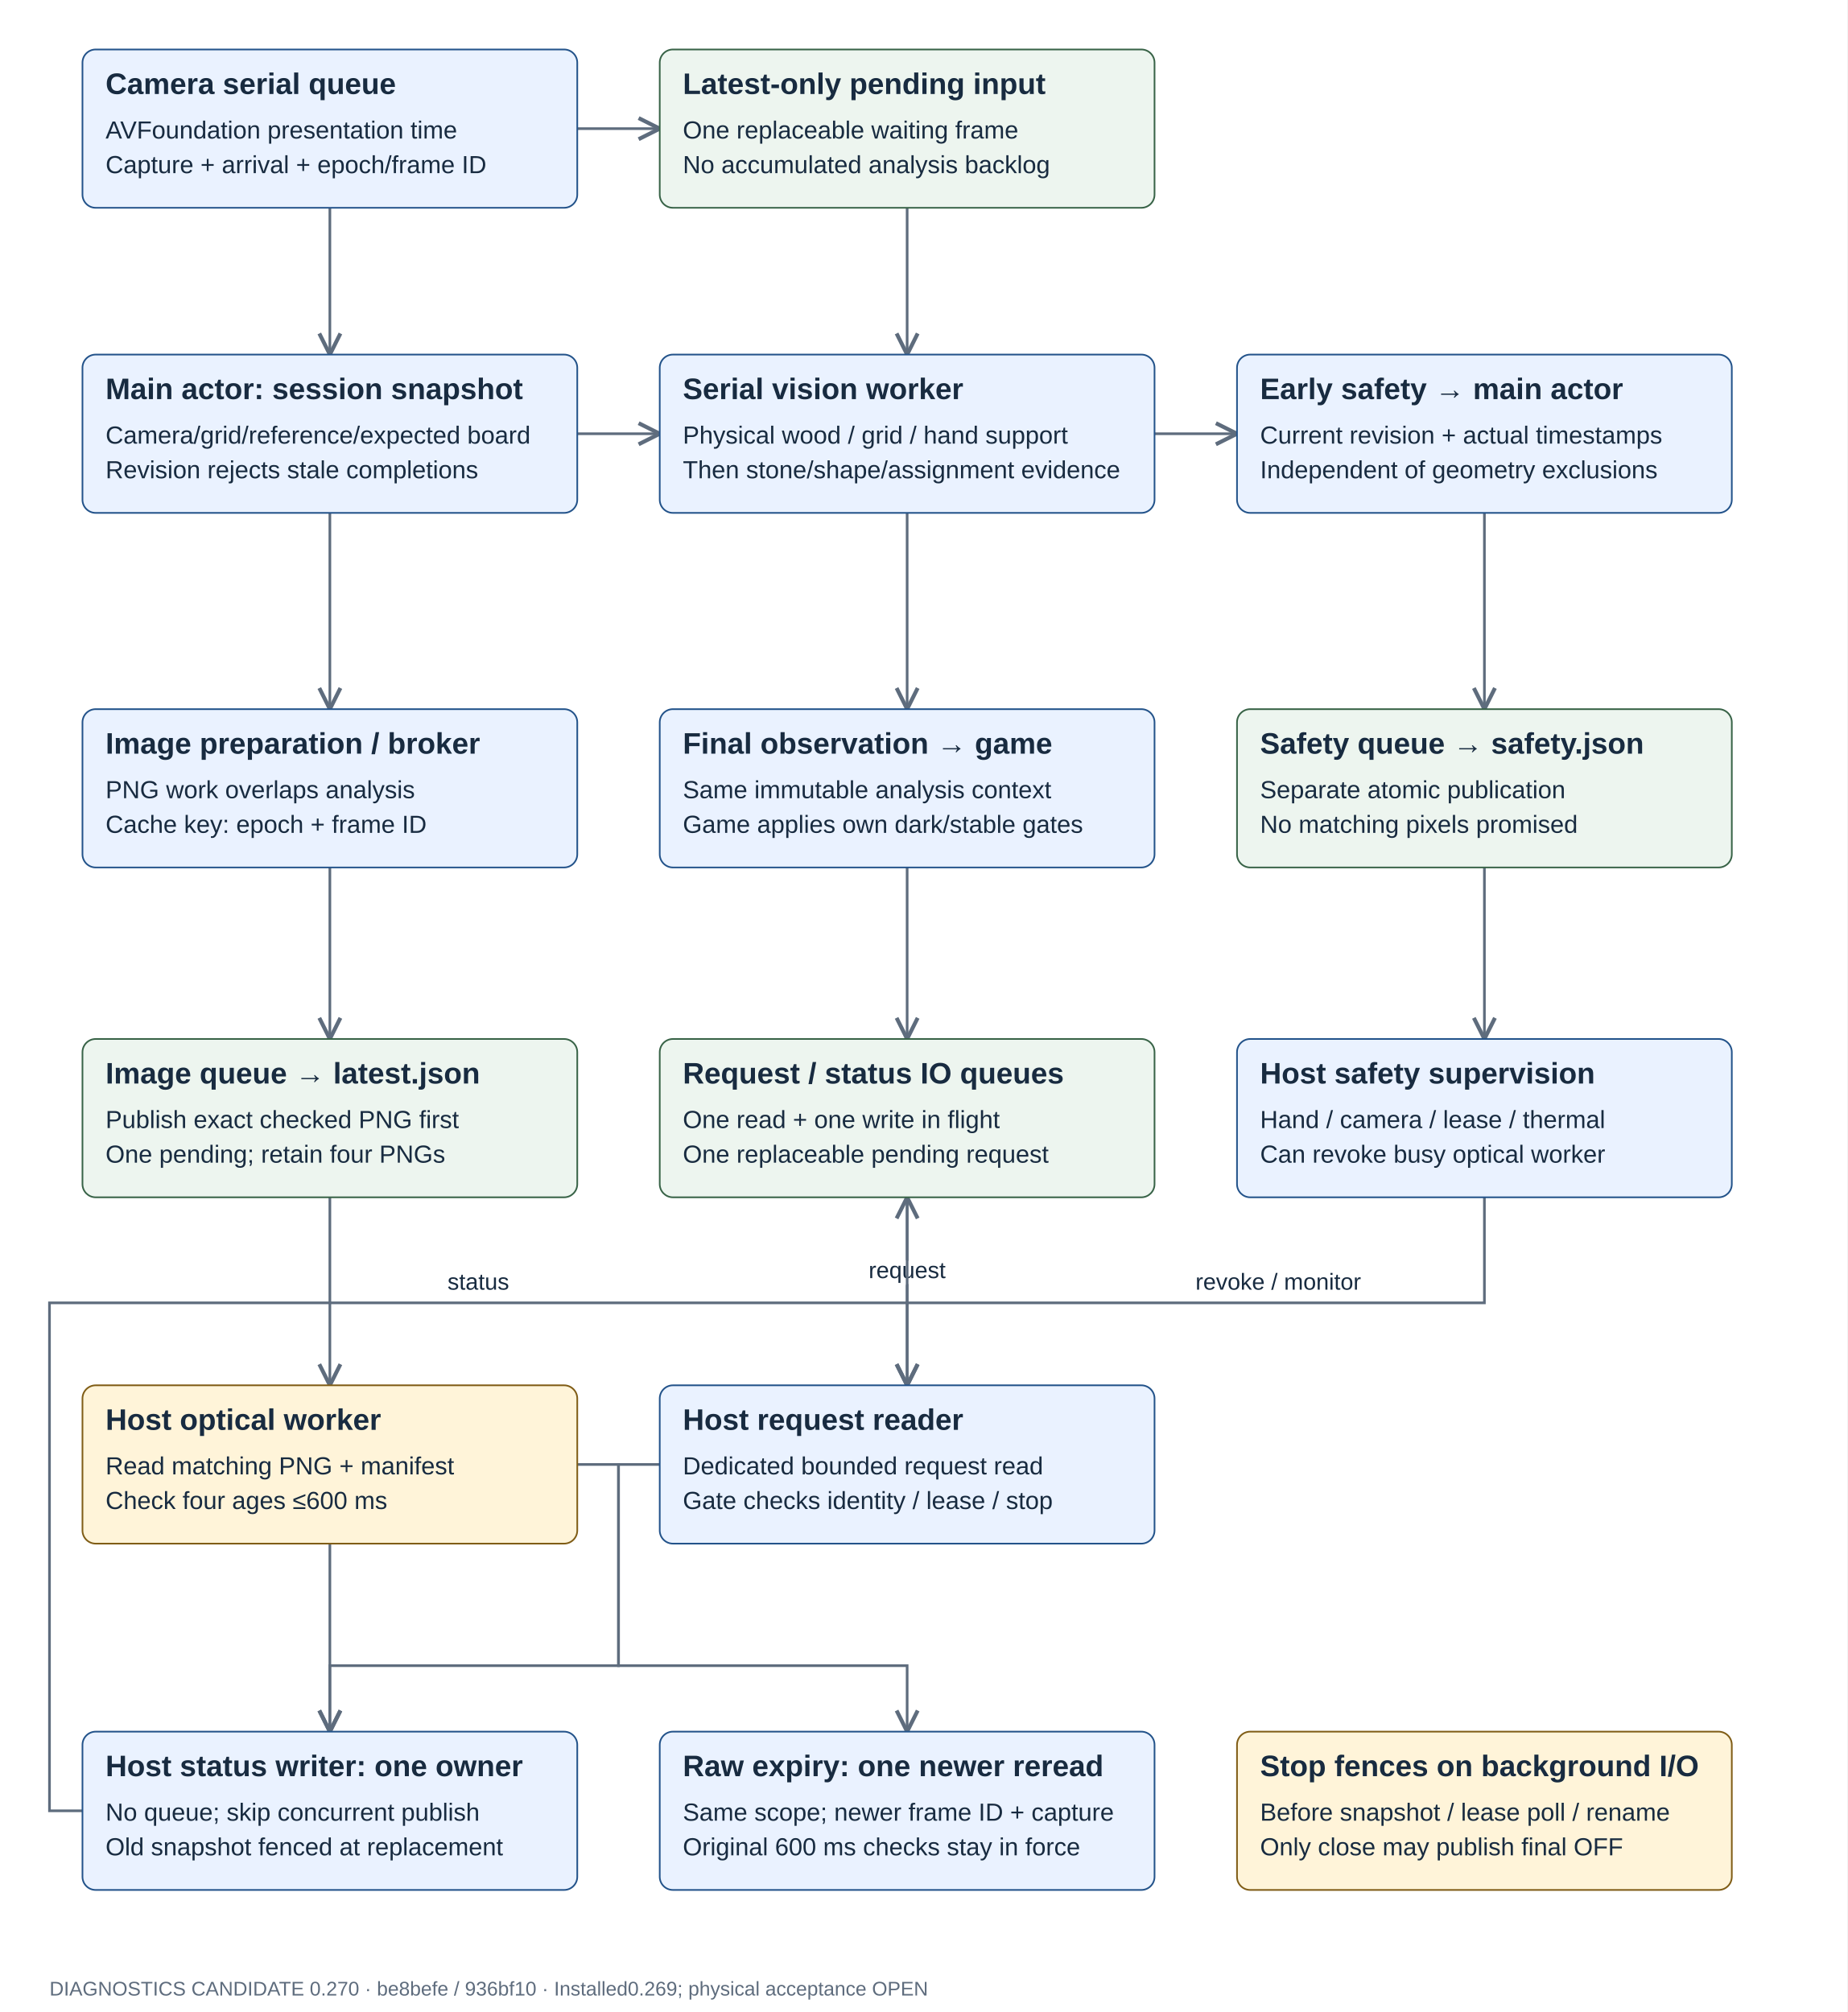
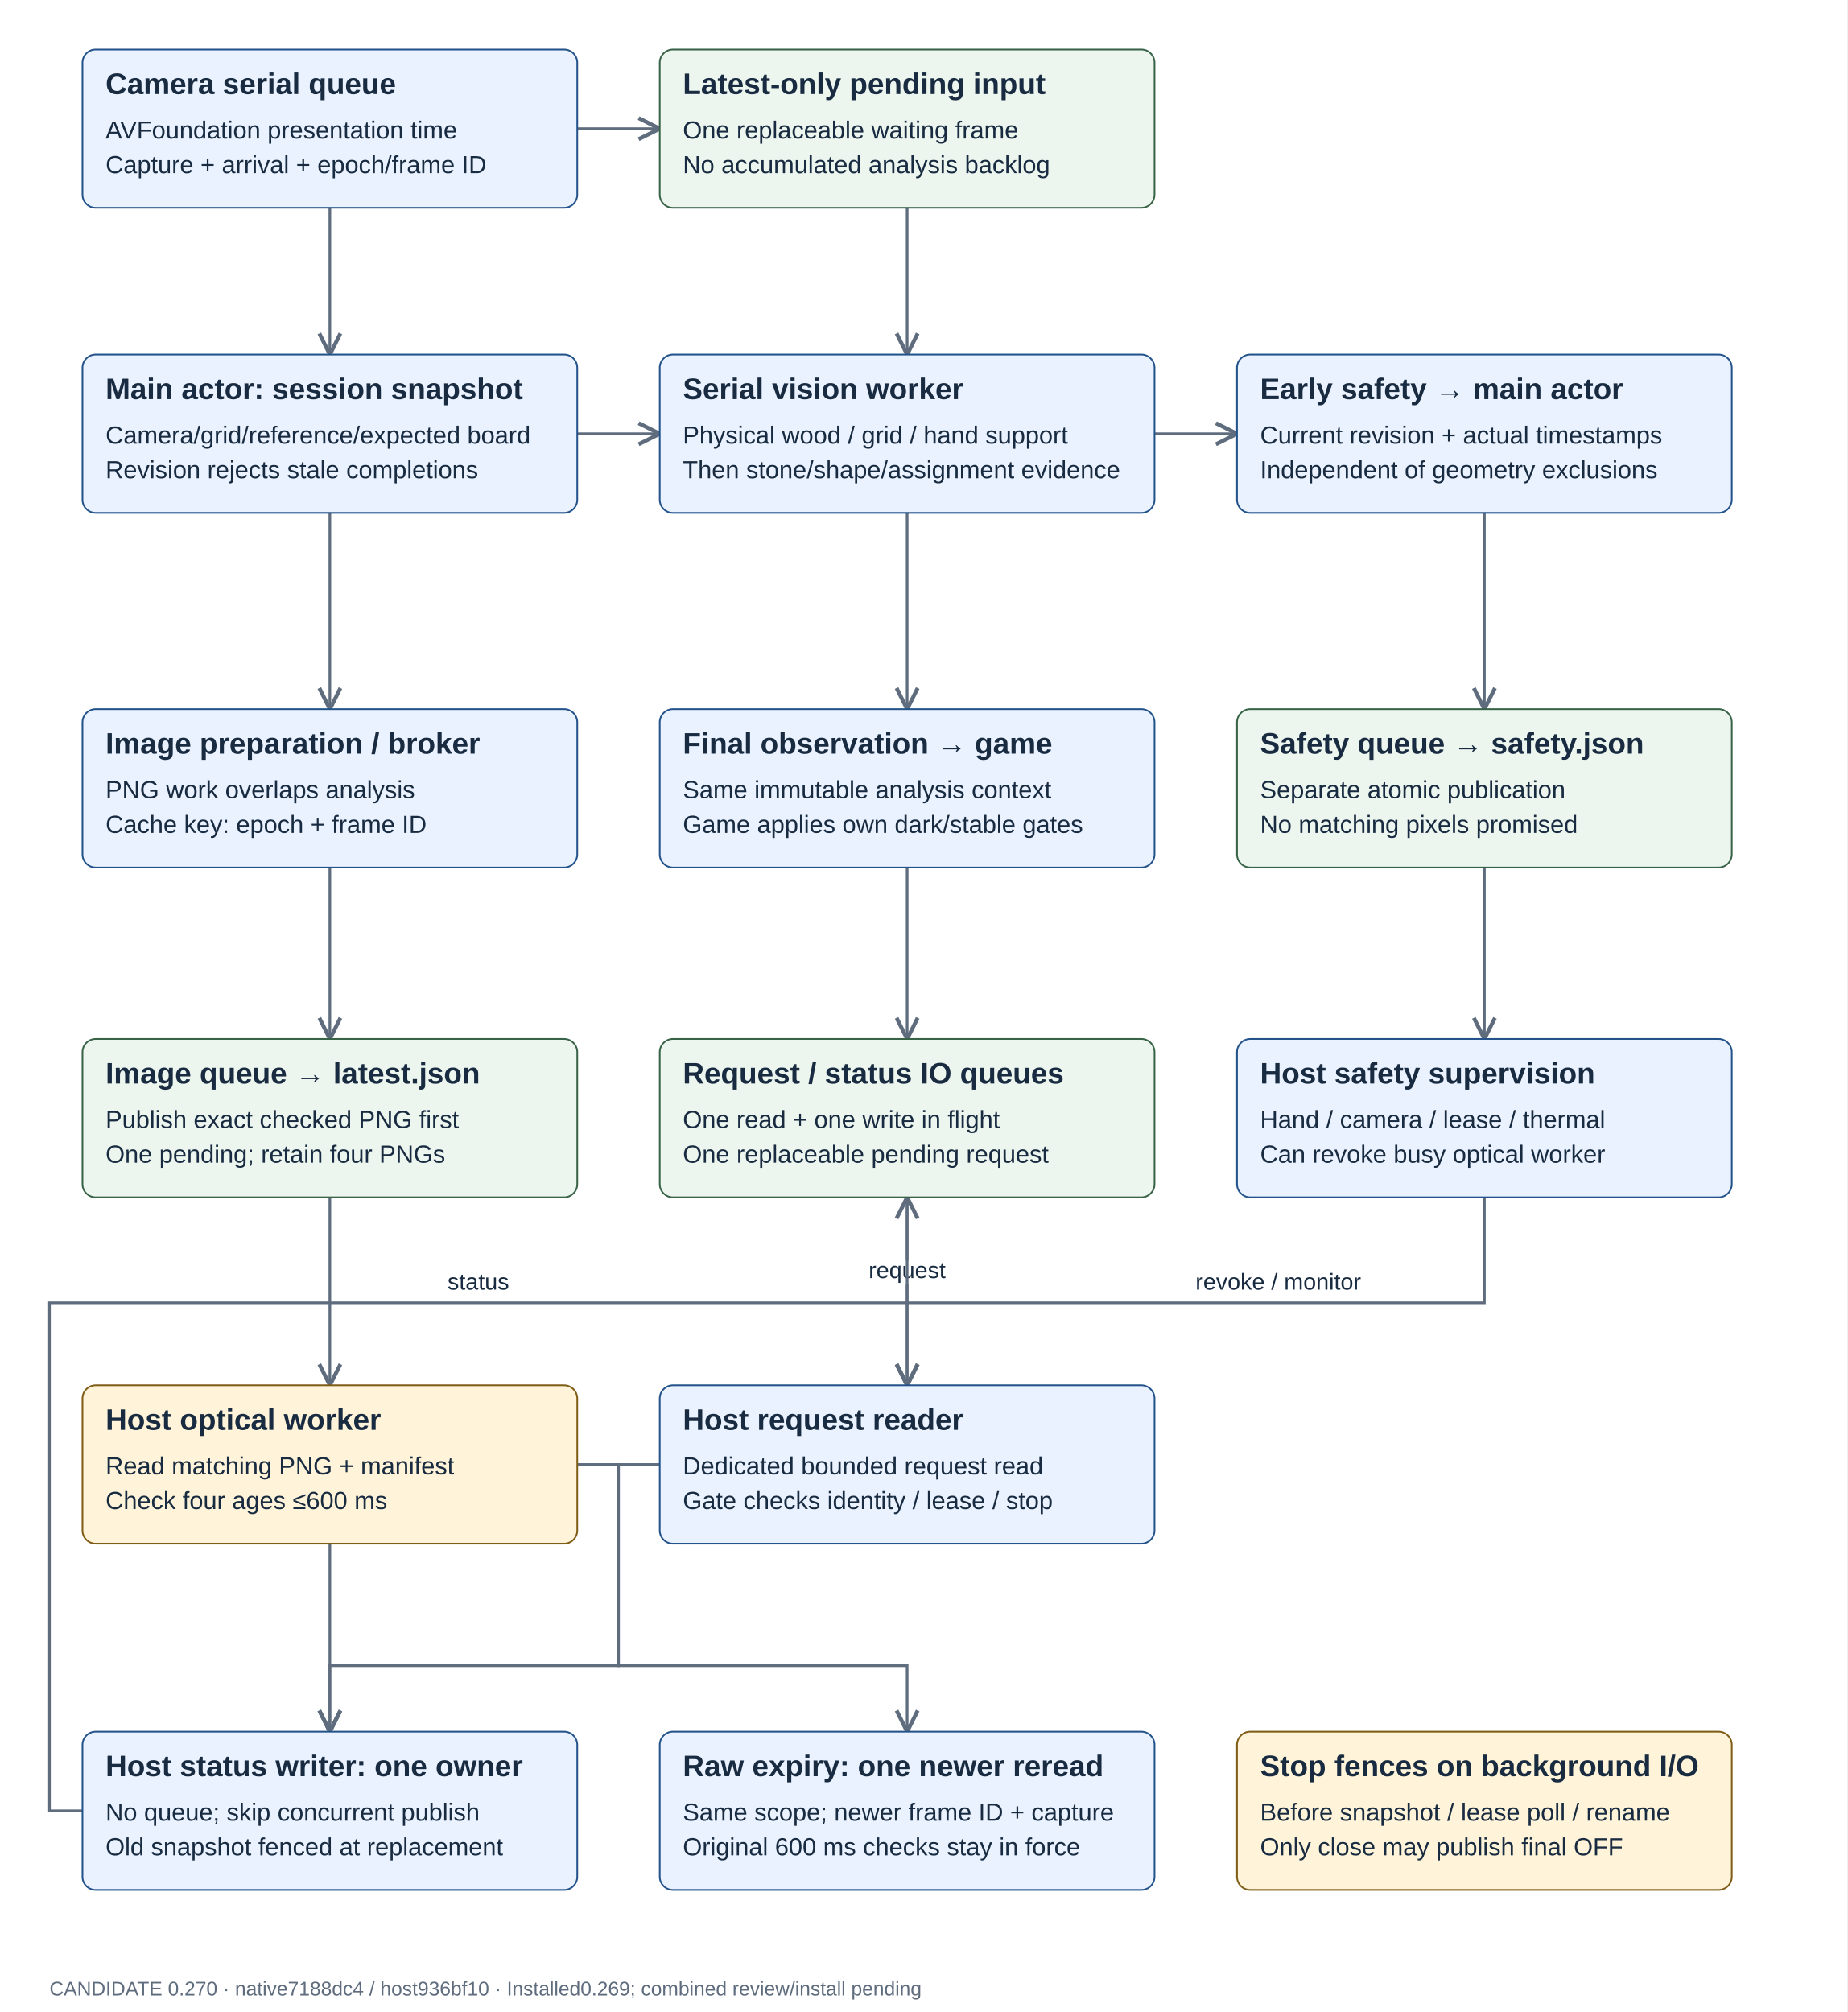
<svg xmlns="http://www.w3.org/2000/svg" viewBox="0 0 1120 1220" width="1120" height="1220" role="img" aria-labelledby="data-title data-desc">
  <defs>
    <marker id="arrow" markerWidth="10" markerHeight="10" refX="9" refY="5" orient="auto-start-reverse">
      <path d="M 1 1 L 9 5 L 1 9" fill="none" stroke="#5e6c7d" stroke-width="1.5" />
    </marker>
  </defs>
  <style>text{font-family:Arial,Helvetica,sans-serif;fill:#182b40}.edge-label{font-size:14px;paint-order:stroke;stroke:#fff;stroke-width:7px;stroke-linejoin:round}.node-title{font-size:18px;font-weight:600}.node-body{font-size:15px}</style>
  <rect width="100%" height="100%" fill="#fff" />
  <polyline points="200.0,126.0 200.0,215.0" fill="none" stroke="#5e6c7d" stroke-width="1.6" marker-end="url(#arrow)" />
  <polyline points="350.0,78.0 400.0,78.0" fill="none" stroke="#5e6c7d" stroke-width="1.6" marker-end="url(#arrow)" />
  <polyline points="550.0,126.0 550.0,215.0" fill="none" stroke="#5e6c7d" stroke-width="1.6" marker-end="url(#arrow)" />
  <polyline points="350.0,263.0 400.0,263.0" fill="none" stroke="#5e6c7d" stroke-width="1.6" marker-end="url(#arrow)" />
  <polyline points="700.0,263.0 750.0,263.0" fill="none" stroke="#5e6c7d" stroke-width="1.6" marker-end="url(#arrow)" />
  <polyline points="550.0,311.0 550.0,430.0" fill="none" stroke="#5e6c7d" stroke-width="1.6" marker-end="url(#arrow)" />
  <polyline points="200.0,311.0 200.0,430.0" fill="none" stroke="#5e6c7d" stroke-width="1.6" marker-end="url(#arrow)" />
  <polyline points="200.0,526.0 200.0,630.0" fill="none" stroke="#5e6c7d" stroke-width="1.6" marker-end="url(#arrow)" />
  <polyline points="900.0,311.0 900.0,430.0" fill="none" stroke="#5e6c7d" stroke-width="1.6" marker-end="url(#arrow)" />
  <polyline points="900.0,526.0 900.0,630.0" fill="none" stroke="#5e6c7d" stroke-width="1.6" marker-end="url(#arrow)" />
  <polyline points="550.0,526.0 550.0,630.0" fill="none" stroke="#5e6c7d" stroke-width="1.6" marker-end="url(#arrow)" />
  <polyline points="200.0,726.0 200.0,840.0" fill="none" stroke="#5e6c7d" stroke-width="1.6" marker-end="url(#arrow)" />
  <polyline points="200.0,936.0 200.0,1050.0" fill="none" stroke="#5e6c7d" stroke-width="1.6" marker-end="url(#arrow)" />
  <polyline points="550.0,726.0 550.0,840.0" fill="none" stroke="#5e6c7d" stroke-width="1.6" marker-end="url(#arrow)" />
  <text class="edge-label" x="550.0" y="775.0" text-anchor="middle">request</text>
  <polyline points="900.0,726.0 900,790 650,790 550.0,790 550.0,840.0" fill="none" stroke="#5e6c7d" stroke-width="1.6" marker-end="url(#arrow)" />
  <text class="edge-label" x="775.0" y="782.0" text-anchor="middle">revoke / monitor</text>
  <polyline points="400.0,888.0 375,888 375,1010 200,1010 200.0,1050.0" fill="none" stroke="#5e6c7d" stroke-width="1.6" marker-end="url(#arrow)" />
  <polyline points="50.0,1098.0 30,1098 30,790 550,790 550.0,726.0" fill="none" stroke="#5e6c7d" stroke-width="1.6" marker-end="url(#arrow)" />
  <text class="edge-label" x="290.0" y="782.0" text-anchor="middle">status</text>
  <polyline points="350.0,888.0 375,888 375,1010 550,1010 550.0,1050.0" fill="none" stroke="#5e6c7d" stroke-width="1.6" marker-end="url(#arrow)" />
  <g data-node="capture">
    <rect x="50" y="30" width="300" height="96" rx="8" fill="#eaf2ff" stroke="#23538a" />
    <text class="node-title" x="64" y="57">Camera serial queue</text>
    <text class="node-body" x="64" y="84">AVFoundation presentation time</text>
    <text class="node-body" x="64" y="105">Capture + arrival + epoch/frame ID</text>
  </g>
  <g data-node="main">
    <rect x="50" y="215" width="300" height="96" rx="8" fill="#eaf2ff" stroke="#23538a" />
    <text class="node-title" x="64" y="242">Main actor: session snapshot</text>
    <text class="node-body" x="64" y="269">Camera/grid/reference/expected board</text>
    <text class="node-body" x="64" y="290">Revision rejects stale completions</text>
  </g>
  <g data-node="vision">
    <rect x="400" y="215" width="300" height="96" rx="8" fill="#eaf2ff" stroke="#23538a" />
    <text class="node-title" x="414" y="242">Serial vision worker</text>
    <text class="node-body" x="414" y="269">Physical wood / grid / hand support</text>
    <text class="node-body" x="414" y="290">Then stone/shape/assignment evidence</text>
  </g>
  <g data-node="latest">
    <rect x="400" y="30" width="300" height="96" rx="8" fill="#edf5ef" stroke="#386347" />
    <text class="node-title" x="414" y="57">Latest-only pending input</text>
    <text class="node-body" x="414" y="84">One replaceable waiting frame</text>
    <text class="node-body" x="414" y="105">No accumulated analysis backlog</text>
  </g>
  <g data-node="safety">
    <rect x="750" y="215" width="300" height="96" rx="8" fill="#eaf2ff" stroke="#23538a" />
    <text class="node-title" x="764" y="242">Early safety → main actor</text>
    <text class="node-body" x="764" y="269">Current revision + actual timestamps</text>
    <text class="node-body" x="764" y="290">Independent of geometry exclusions</text>
  </g>
  <g data-node="observe">
    <rect x="400" y="430" width="300" height="96" rx="8" fill="#eaf2ff" stroke="#23538a" />
    <text class="node-title" x="414" y="457">Final observation → game</text>
    <text class="node-body" x="414" y="484">Same immutable analysis context</text>
    <text class="node-body" x="414" y="505">Game applies own dark/stable gates</text>
  </g>
  <g data-node="png">
    <rect x="50" y="430" width="300" height="96" rx="8" fill="#eaf2ff" stroke="#23538a" />
    <text class="node-title" x="64" y="457">Image preparation / broker</text>
    <text class="node-body" x="64" y="484">PNG work overlaps analysis</text>
    <text class="node-body" x="64" y="505">Cache key: epoch + frame ID</text>
  </g>
  <g data-node="manifest">
    <rect x="50" y="630" width="300" height="96" rx="8" fill="#edf5ef" stroke="#386347" />
    <text class="node-title" x="64" y="657">Image queue → latest.json</text>
    <text class="node-body" x="64" y="684">Publish exact checked PNG first</text>
    <text class="node-body" x="64" y="705">One pending; retain four PNGs</text>
  </g>
  <g data-node="safejson">
    <rect x="750" y="430" width="300" height="96" rx="8" fill="#edf5ef" stroke="#386347" />
    <text class="node-title" x="764" y="457">Safety queue → safety.json</text>
    <text class="node-body" x="764" y="484">Separate atomic publication</text>
    <text class="node-body" x="764" y="505">No matching pixels promised</text>
  </g>
  <g data-node="io">
    <rect x="400" y="630" width="300" height="96" rx="8" fill="#edf5ef" stroke="#386347" />
    <text class="node-title" x="414" y="657">Request / status IO queues</text>
    <text class="node-body" x="414" y="684">One read + one write in flight</text>
    <text class="node-body" x="414" y="705">One replaceable pending request</text>
  </g>
  <g data-node="reader">
    <rect x="50" y="840" width="300" height="96" rx="8" fill="#fff4d9" stroke="#805d16" />
    <text class="node-title" x="64" y="867">Host optical worker</text>
    <text class="node-body" x="64" y="894">Read matching PNG + manifest</text>
    <text class="node-body" x="64" y="915">Check four ages ≤600 ms</text>
  </g>
  <g data-node="supervisor">
    <rect x="750" y="630" width="300" height="96" rx="8" fill="#eaf2ff" stroke="#23538a" />
    <text class="node-title" x="764" y="657">Host safety supervision</text>
    <text class="node-body" x="764" y="684">Hand / camera / lease / thermal</text>
    <text class="node-body" x="764" y="705">Can revoke busy optical worker</text>
  </g>
  <g data-node="status">
    <rect x="400" y="840" width="300" height="96" rx="8" fill="#eaf2ff" stroke="#23538a" />
    <text class="node-title" x="414" y="867">Host request reader</text>
    <text class="node-body" x="414" y="894">Dedicated bounded request read</text>
    <text class="node-body" x="414" y="915">Gate checks identity / lease / stop</text>
  </g>
  <g data-node="publisher">
    <rect x="50" y="1050" width="300" height="96" rx="8" fill="#eaf2ff" stroke="#23538a" />
    <text class="node-title" x="64" y="1077">Host status writer: one owner</text>
    <text class="node-body" x="64" y="1104">No queue; skip concurrent publish</text>
    <text class="node-body" x="64" y="1125">Old snapshot fenced at replacement</text>
  </g>
  <g data-node="reread">
    <rect x="400" y="1050" width="300" height="96" rx="8" fill="#eaf2ff" stroke="#23538a" />
    <text class="node-title" x="414" y="1077">Raw expiry: one newer reread</text>
    <text class="node-body" x="414" y="1104">Same scope; newer frame ID + capture</text>
    <text class="node-body" x="414" y="1125">Original 600 ms checks stay in force</text>
  </g>
  <g data-node="stopfence">
    <rect x="750" y="1050" width="300" height="96" rx="8" fill="#fff4d9" stroke="#805d16" />
    <text class="node-title" x="764" y="1077">Stop fences on background I/O</text>
    <text class="node-body" x="764" y="1104">Before snapshot / lease poll / rename</text>
    <text class="node-body" x="764" y="1125">Only close may publish final OFF</text>
  </g>
-   <text x="30" y="1210" style="font-size:12px;fill:#5e6c7d">DIAGNOSTICS CANDIDATE 0.270 · be8befe / 936bf10 · Installed0.269; physical acceptance OPEN</text>
+   <text x="30" y="1210" style="font-size:12px;fill:#5e6c7d">CANDIDATE 0.270 · native7188dc4 / host936bf10 · Installed0.269; combined review/install pending</text>
</svg>
